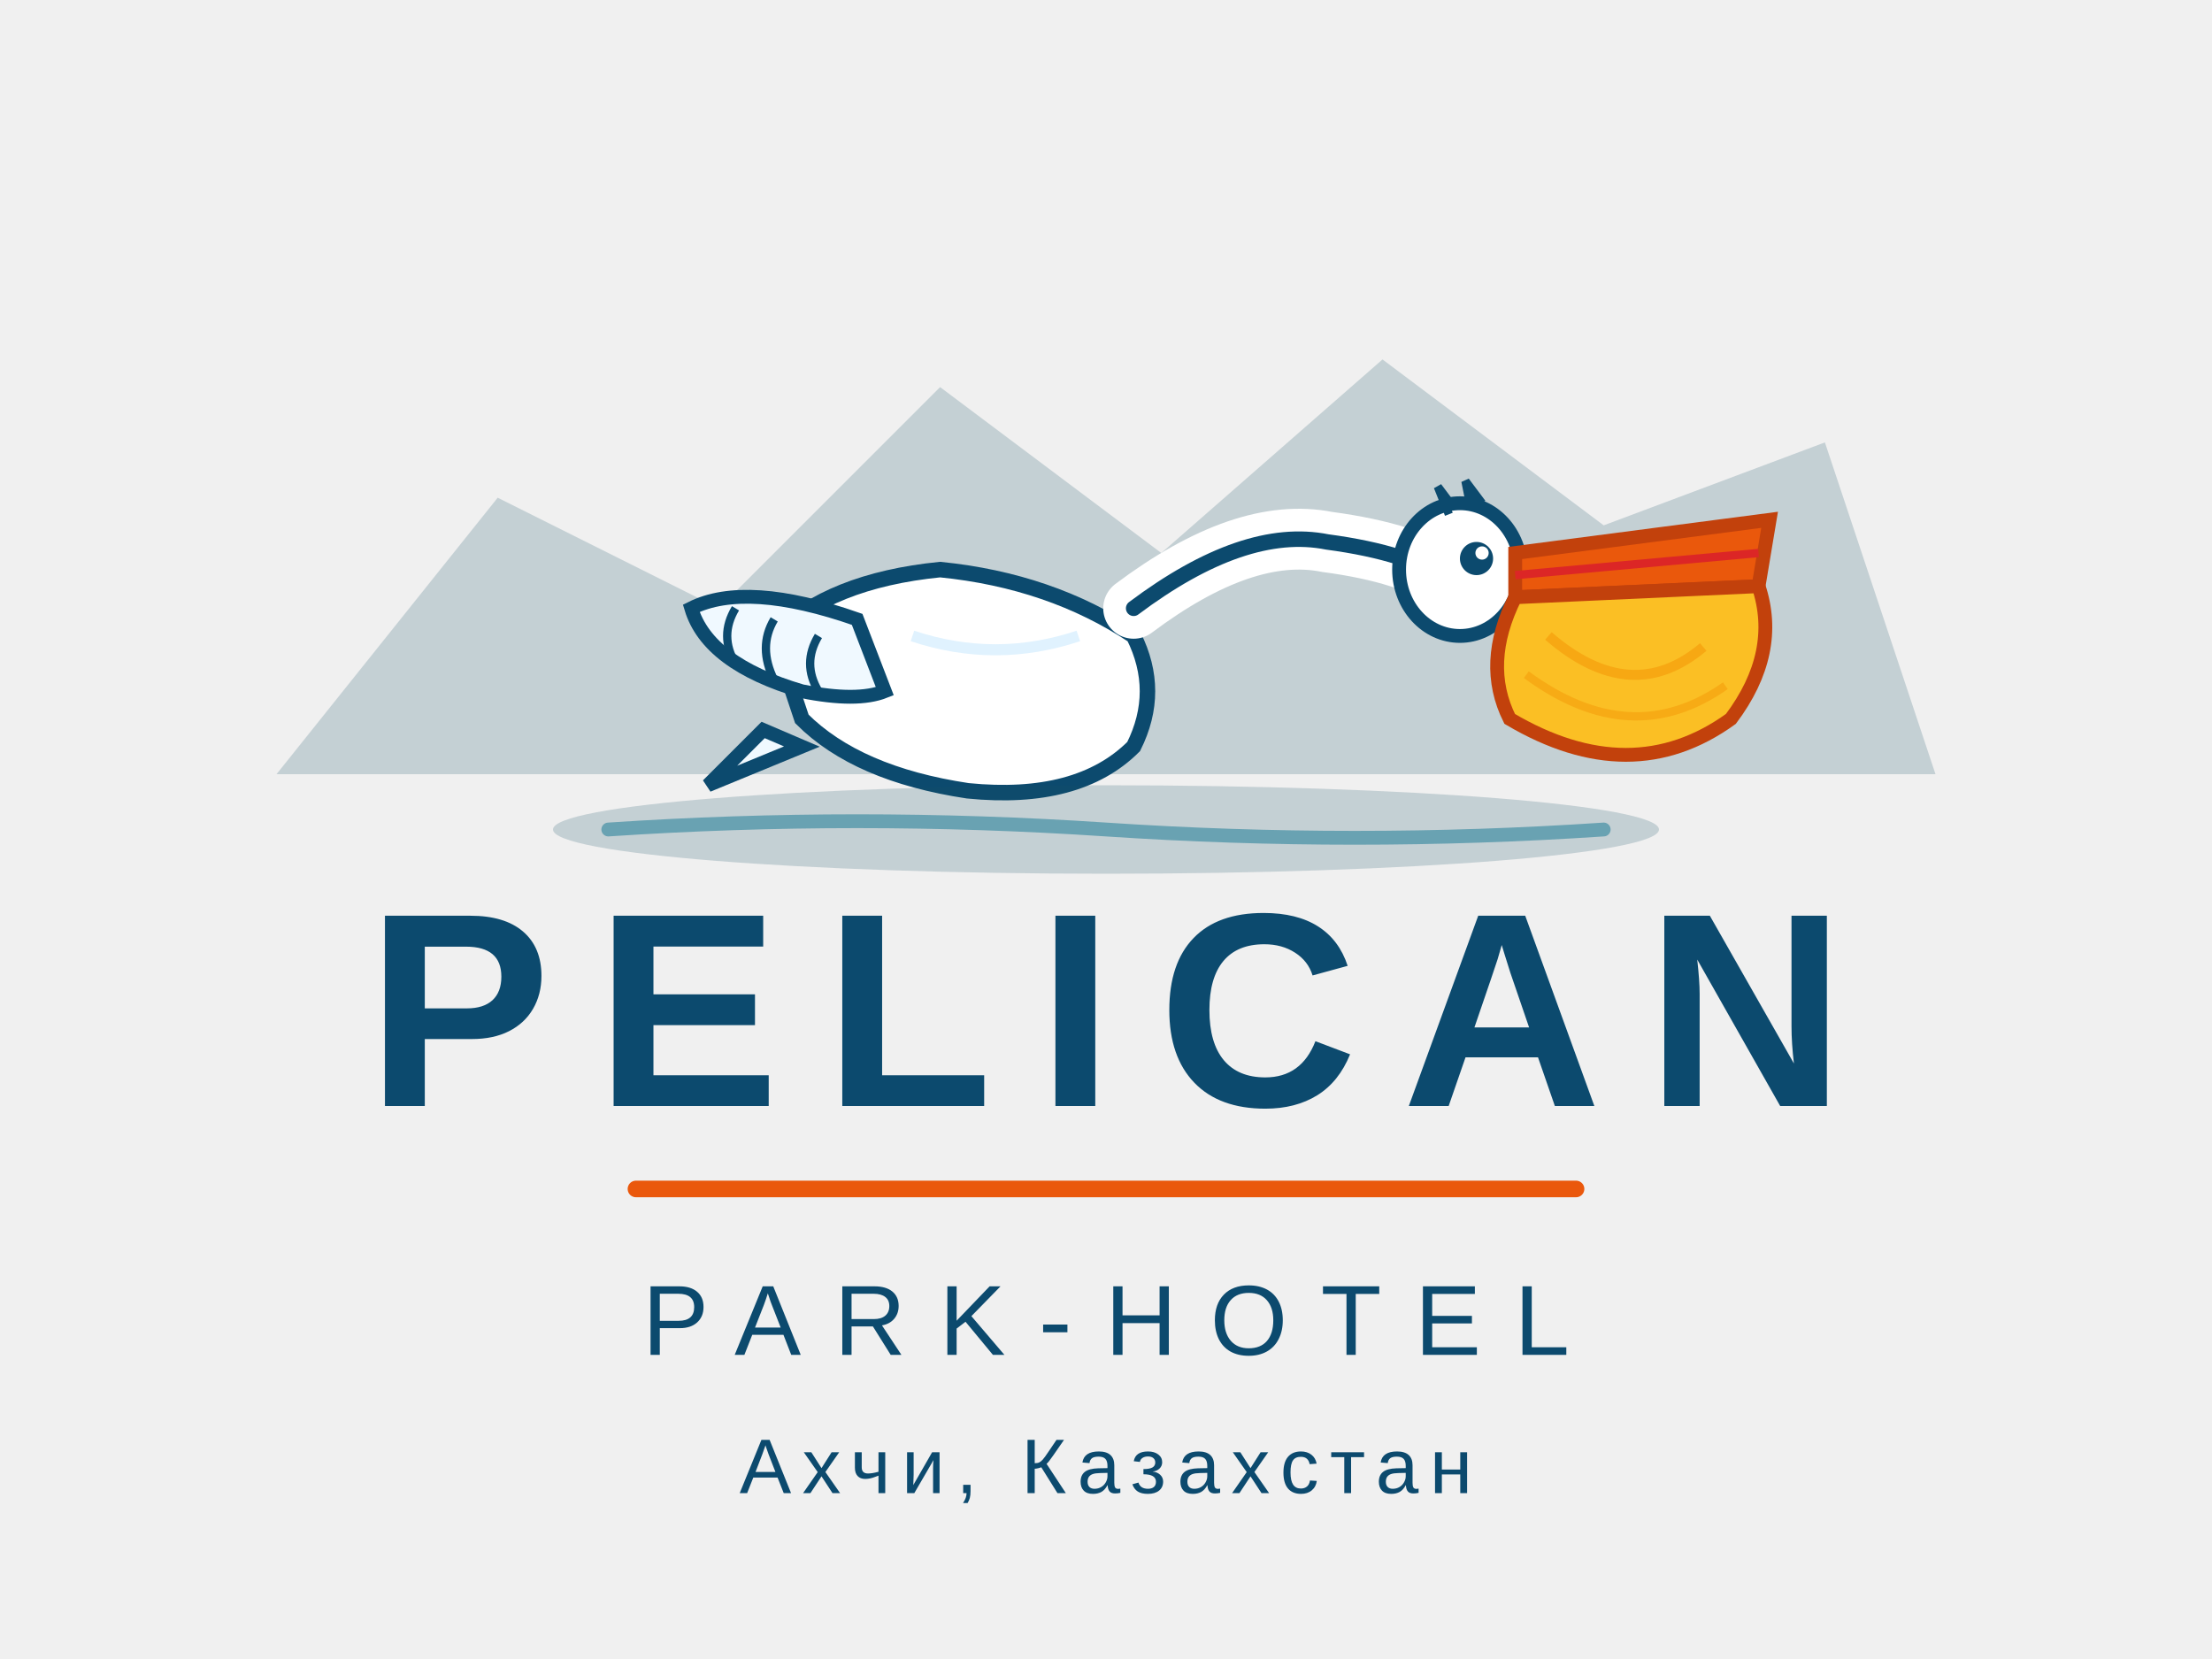
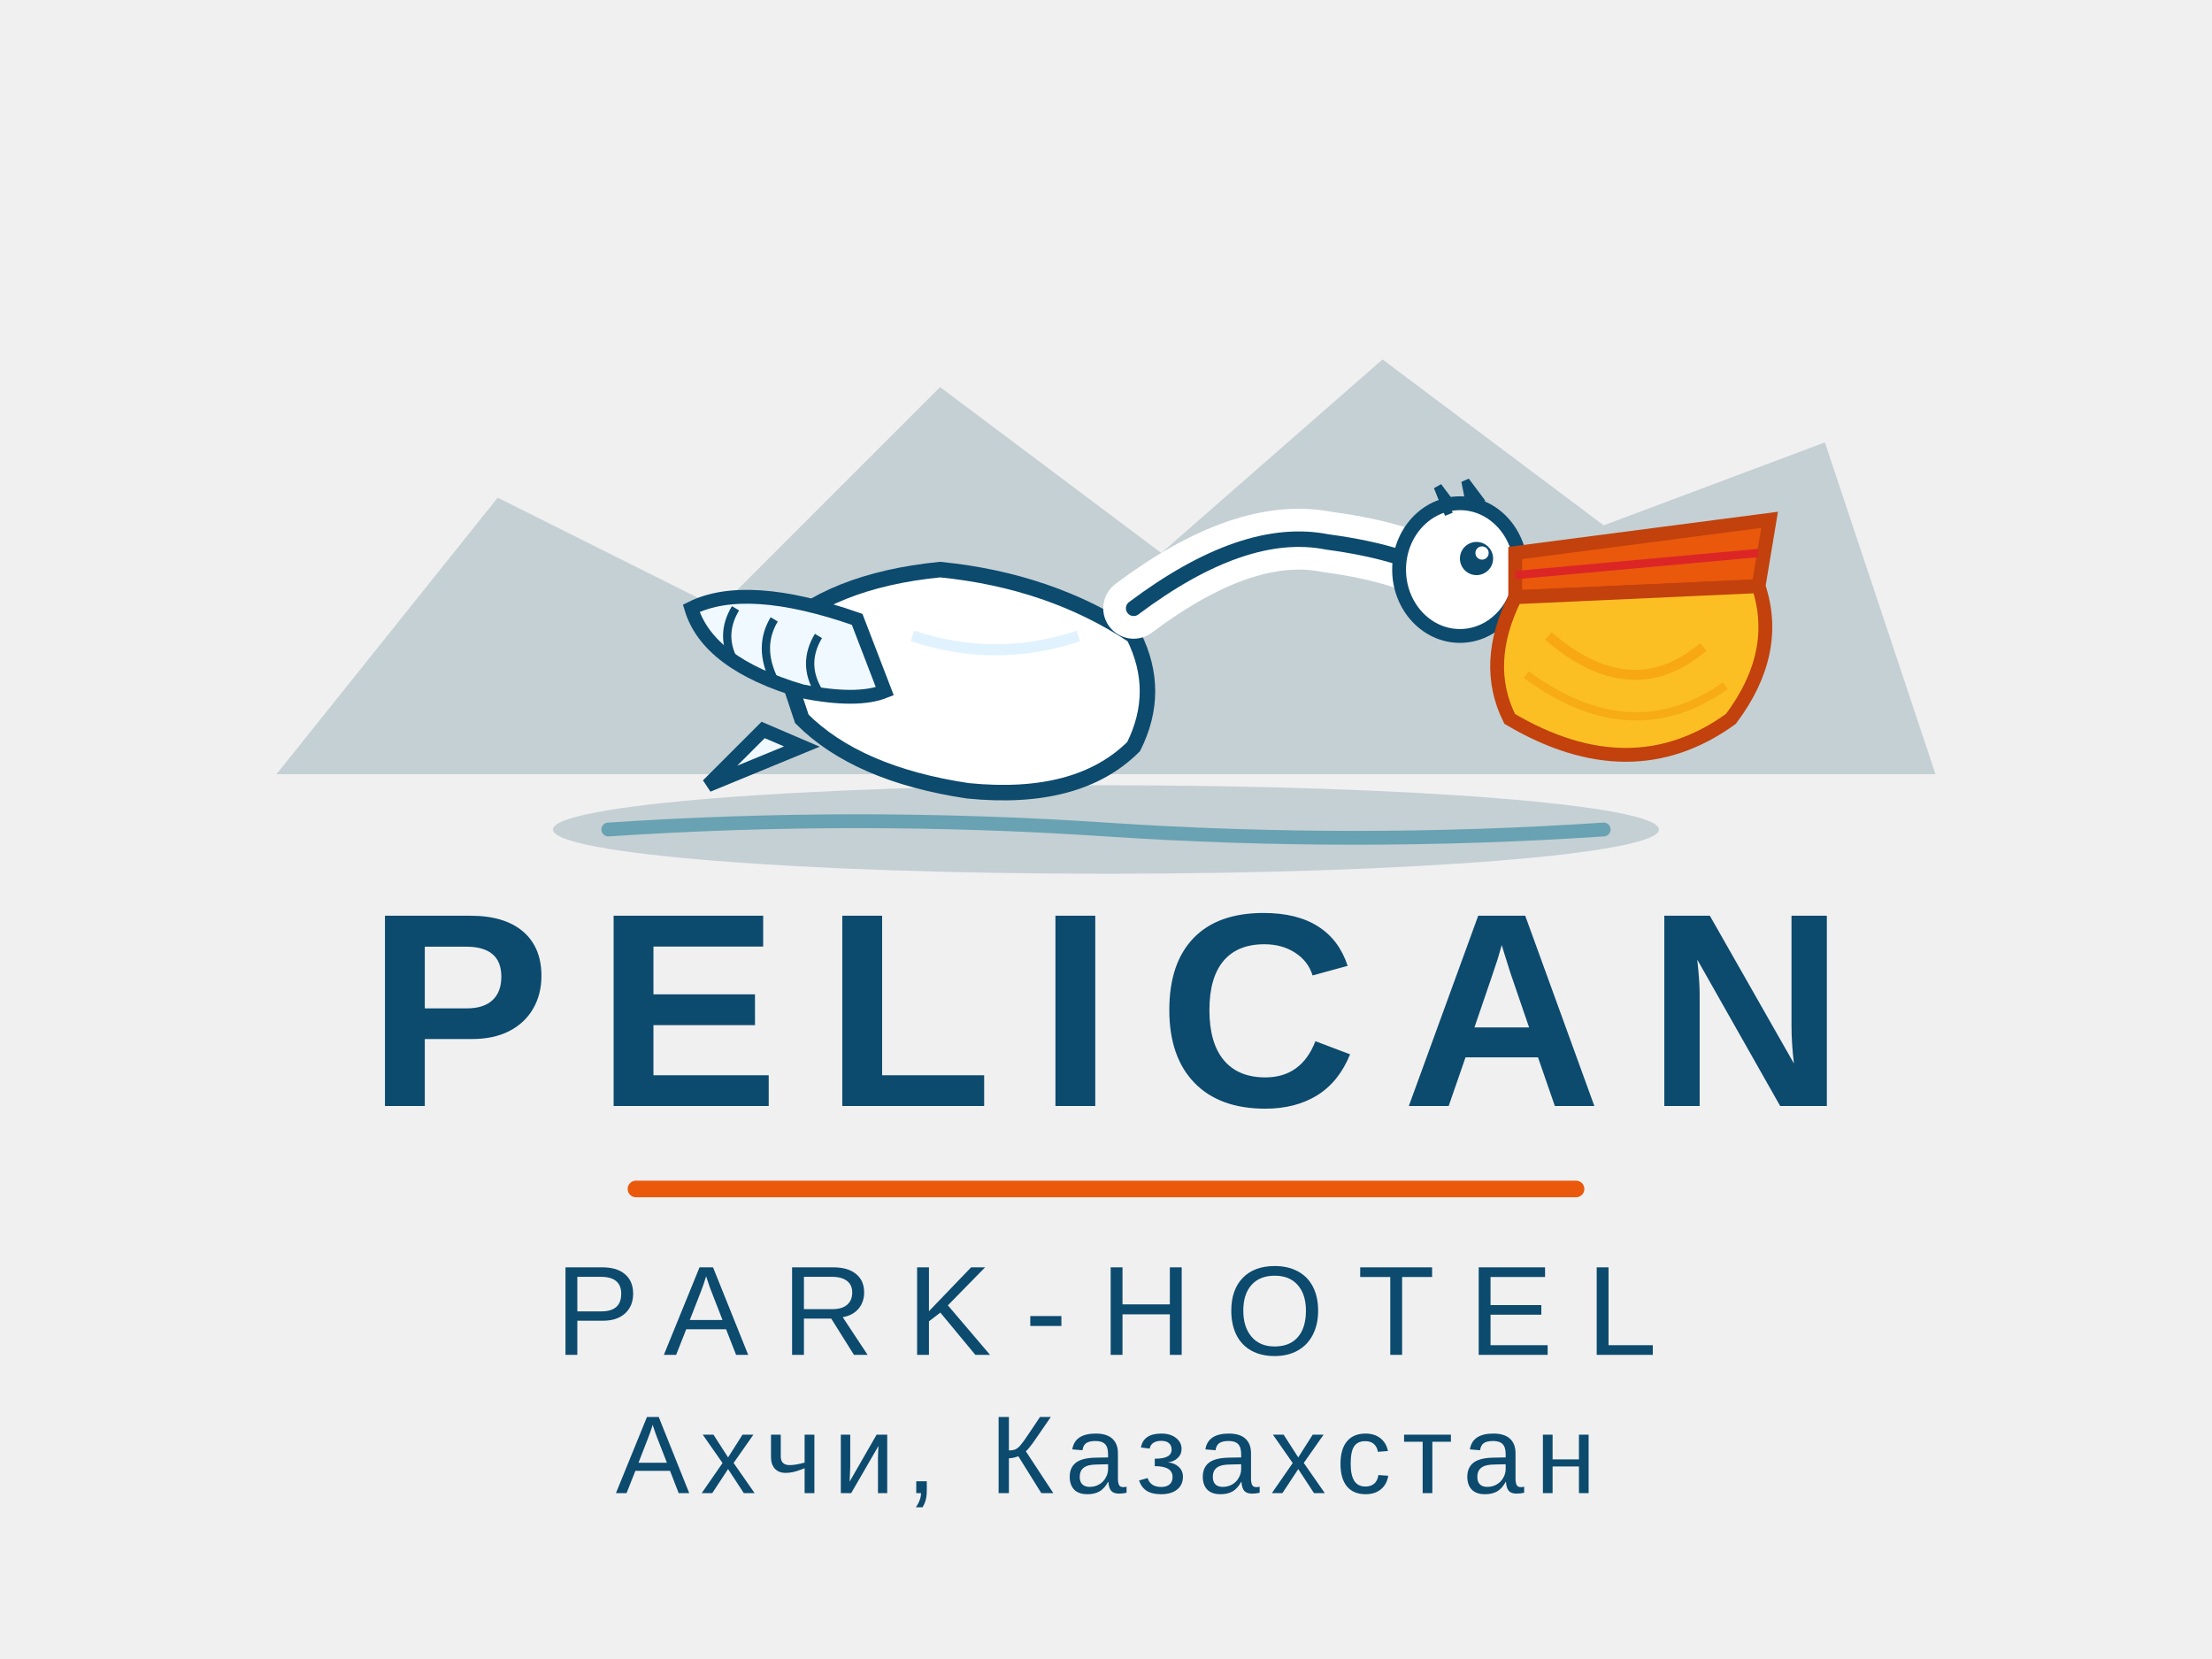
<svg xmlns="http://www.w3.org/2000/svg" viewBox="0 0 400 300">
  <defs>
    <linearGradient id="deepSea" x1="0%" y1="0%" x2="0%" y2="100%">
      <stop offset="0%" style="stop-color:#164E63;stop-opacity:1" />
      <stop offset="100%" style="stop-color:#083344;stop-opacity:1" />
    </linearGradient>
  </defs>
  <path d="M 50 140 L 90 90 L 130 110 L 170 70 L 210 100 L 250 65 L 290 95 L 330 80 L 350 140 Z" fill="#164E63" opacity="0.2" />
  <path d="M 140 115 Q 150 105 170 103 Q 190 105 205 115 Q 210 125 205 135 Q 195 145 175 143 Q 155 140 145 130 Z" fill="#FFFFFF" stroke="#0C4A6E" stroke-width="2.8" />
  <path d="M 165 115 Q 180 120 195 115" stroke="#E0F2FE" stroke-width="2" fill="none" />
  <path d="M 155 112 Q 135 105 125 110 Q 128 120 145 125 Q 155 127 160 125 Z" fill="#F0F9FF" stroke="#0C4A6E" stroke-width="2.5" />
  <path d="M 133 110 Q 130 115 133 120" stroke="#0C4A6E" stroke-width="1.5" fill="none" />
  <path d="M 140 112 Q 137 117 140 123" stroke="#0C4A6E" stroke-width="1.5" fill="none" />
  <path d="M 148 115 Q 145 120 148 125" stroke="#0C4A6E" stroke-width="1.5" fill="none" />
  <path d="M 205 110 Q 225 95 240 98 Q 255 100 262 105" stroke="#FFFFFF" stroke-width="11" fill="none" stroke-linecap="round" />
  <path d="M 205 110 Q 225 95 240 98 Q 255 100 262 105" stroke="#0C4A6E" stroke-width="2.8" fill="none" stroke-linecap="round" />
  <ellipse cx="264" cy="103" rx="11" ry="12" fill="#FFFFFF" stroke="#0C4A6E" stroke-width="2.5" />
  <circle cx="267" cy="101" r="3" fill="#0C4A6E" />
  <circle cx="268" cy="100" r="1.2" fill="#FFFFFF" />
  <path d="M 262 93 L 260 88 L 263 92" stroke="#0C4A6E" stroke-width="1.5" fill="none" />
  <path d="M 266 92 L 265 87 L 268 91" stroke="#0C4A6E" stroke-width="1.5" fill="none" />
  <path d="M 274 100 L 320 94 L 318 106 L 274 108 Z" fill="#EA580C" stroke="#C2410C" stroke-width="2.5" />
  <line x1="274" y1="104" x2="318" y2="100" stroke="#DC2626" stroke-width="1.5" />
  <path d="M 274 108 Q 268 120 273 130 Q 295 143 313 130 Q 322 118 318 106 Z" fill="#FBBF24" stroke="#C2410C" stroke-width="2.5" />
  <path d="M 280 115 Q 295 128 308 117" stroke="#F59E0B" stroke-width="1.8" fill="none" opacity="0.7" />
  <path d="M 276 122 Q 295 136 312 124" stroke="#F59E0B" stroke-width="1.5" fill="none" opacity="0.6" />
  <path d="M 145 135 L 128 142 L 138 132 Z" fill="#F0F9FF" stroke="#0C4A6E" stroke-width="2.5" />
  <ellipse cx="200" cy="150" rx="100" ry="8" fill="#164E63" opacity="0.2" />
  <path d="M 110 150 Q 155 147 200 150 Q 245 153 290 150" stroke="#0E7490" stroke-width="2.5" fill="none" stroke-linecap="round" opacity="0.5" />
  <text x="200" y="200" font-family="Arial, sans-serif" font-size="50" font-weight="700" fill="#0C4A6E" text-anchor="middle" letter-spacing="8">PELICAN</text>
  <line x1="115" y1="215" x2="285" y2="215" stroke="#EA580C" stroke-width="3" stroke-linecap="round" />
-   <text x="200" y="245" font-family="Arial, sans-serif" font-size="18" font-weight="500" fill="#0C4A6E" text-anchor="middle" letter-spacing="6">PARK-HOTEL</text>
-   <text x="200" y="270" font-family="Arial, sans-serif" font-size="14" font-weight="400" fill="#0C4A6E" text-anchor="middle" letter-spacing="2">Ахчи, Казахстан</text>
+   <text x="200" y="245" font-family="Arial, sans-serif" font-size="23" font-weight="500" fill="#0C4A6E" text-anchor="middle" letter-spacing="6">PARK-HOTEL</text>
+   <text x="200" y="270" font-family="Arial, sans-serif" font-size="20" font-weight="400" fill="#0C4A6E" text-anchor="middle" letter-spacing="2">Ахчи, Казахстан</text>
</svg>
